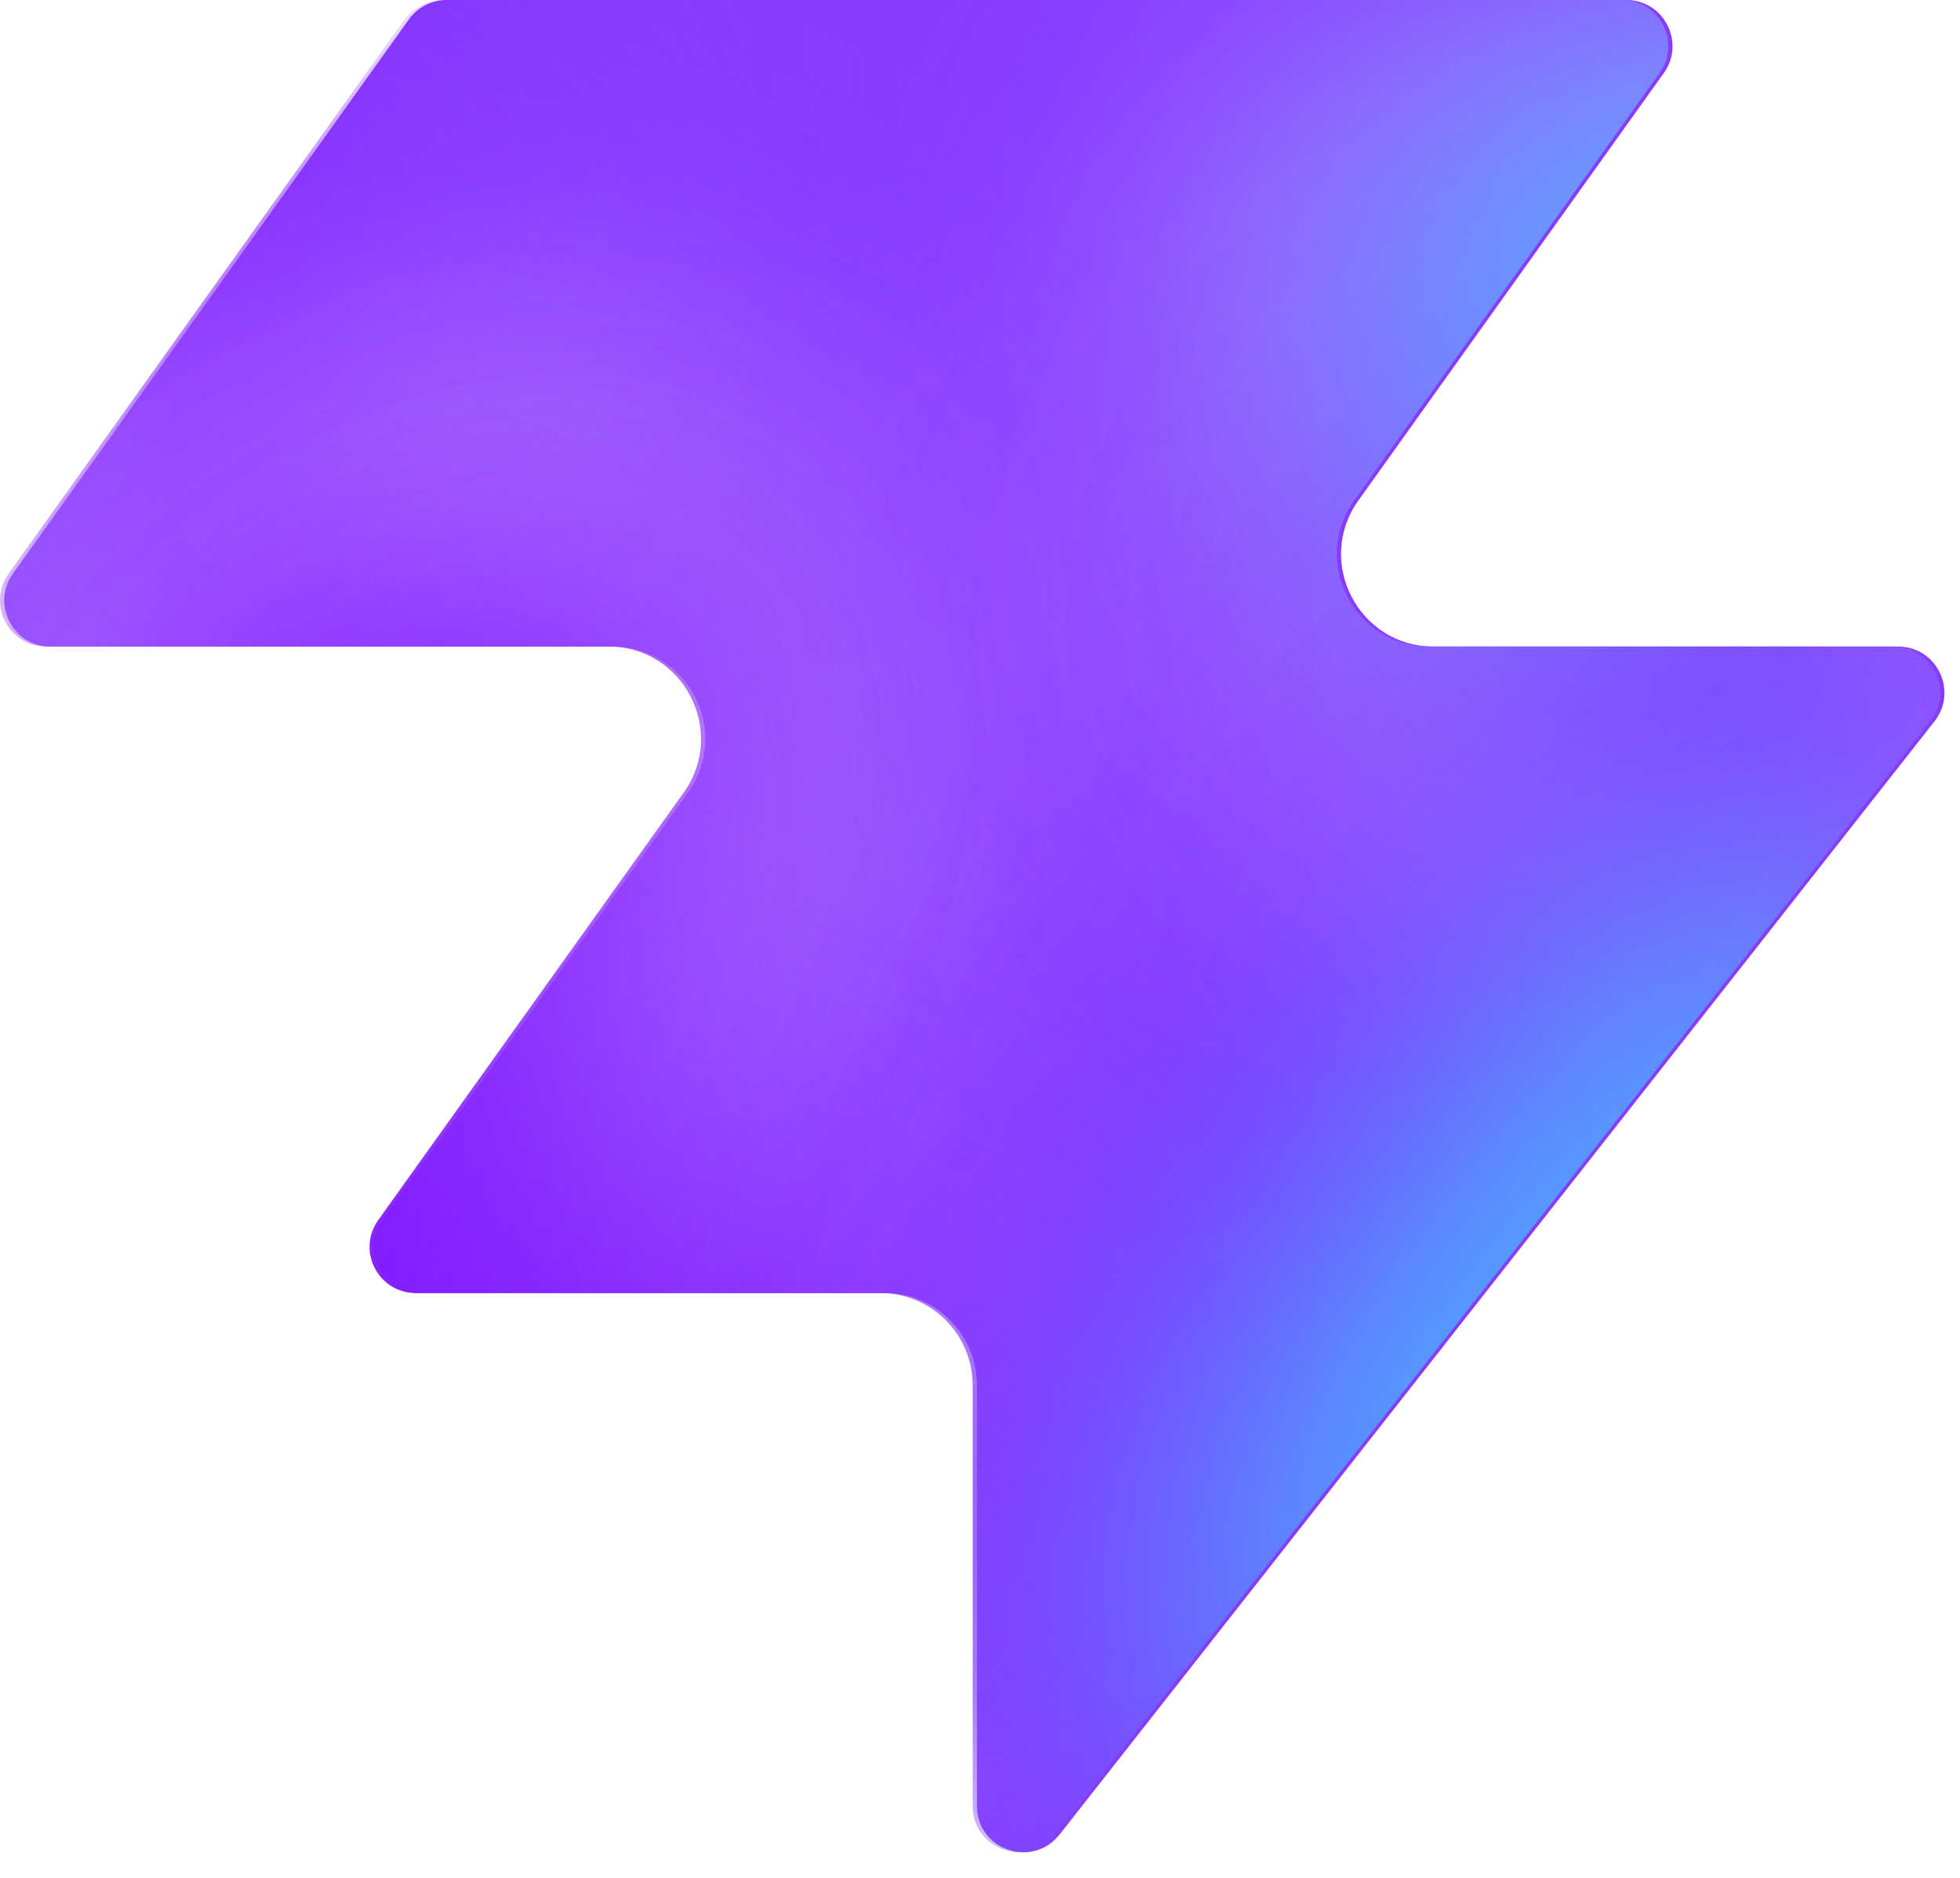
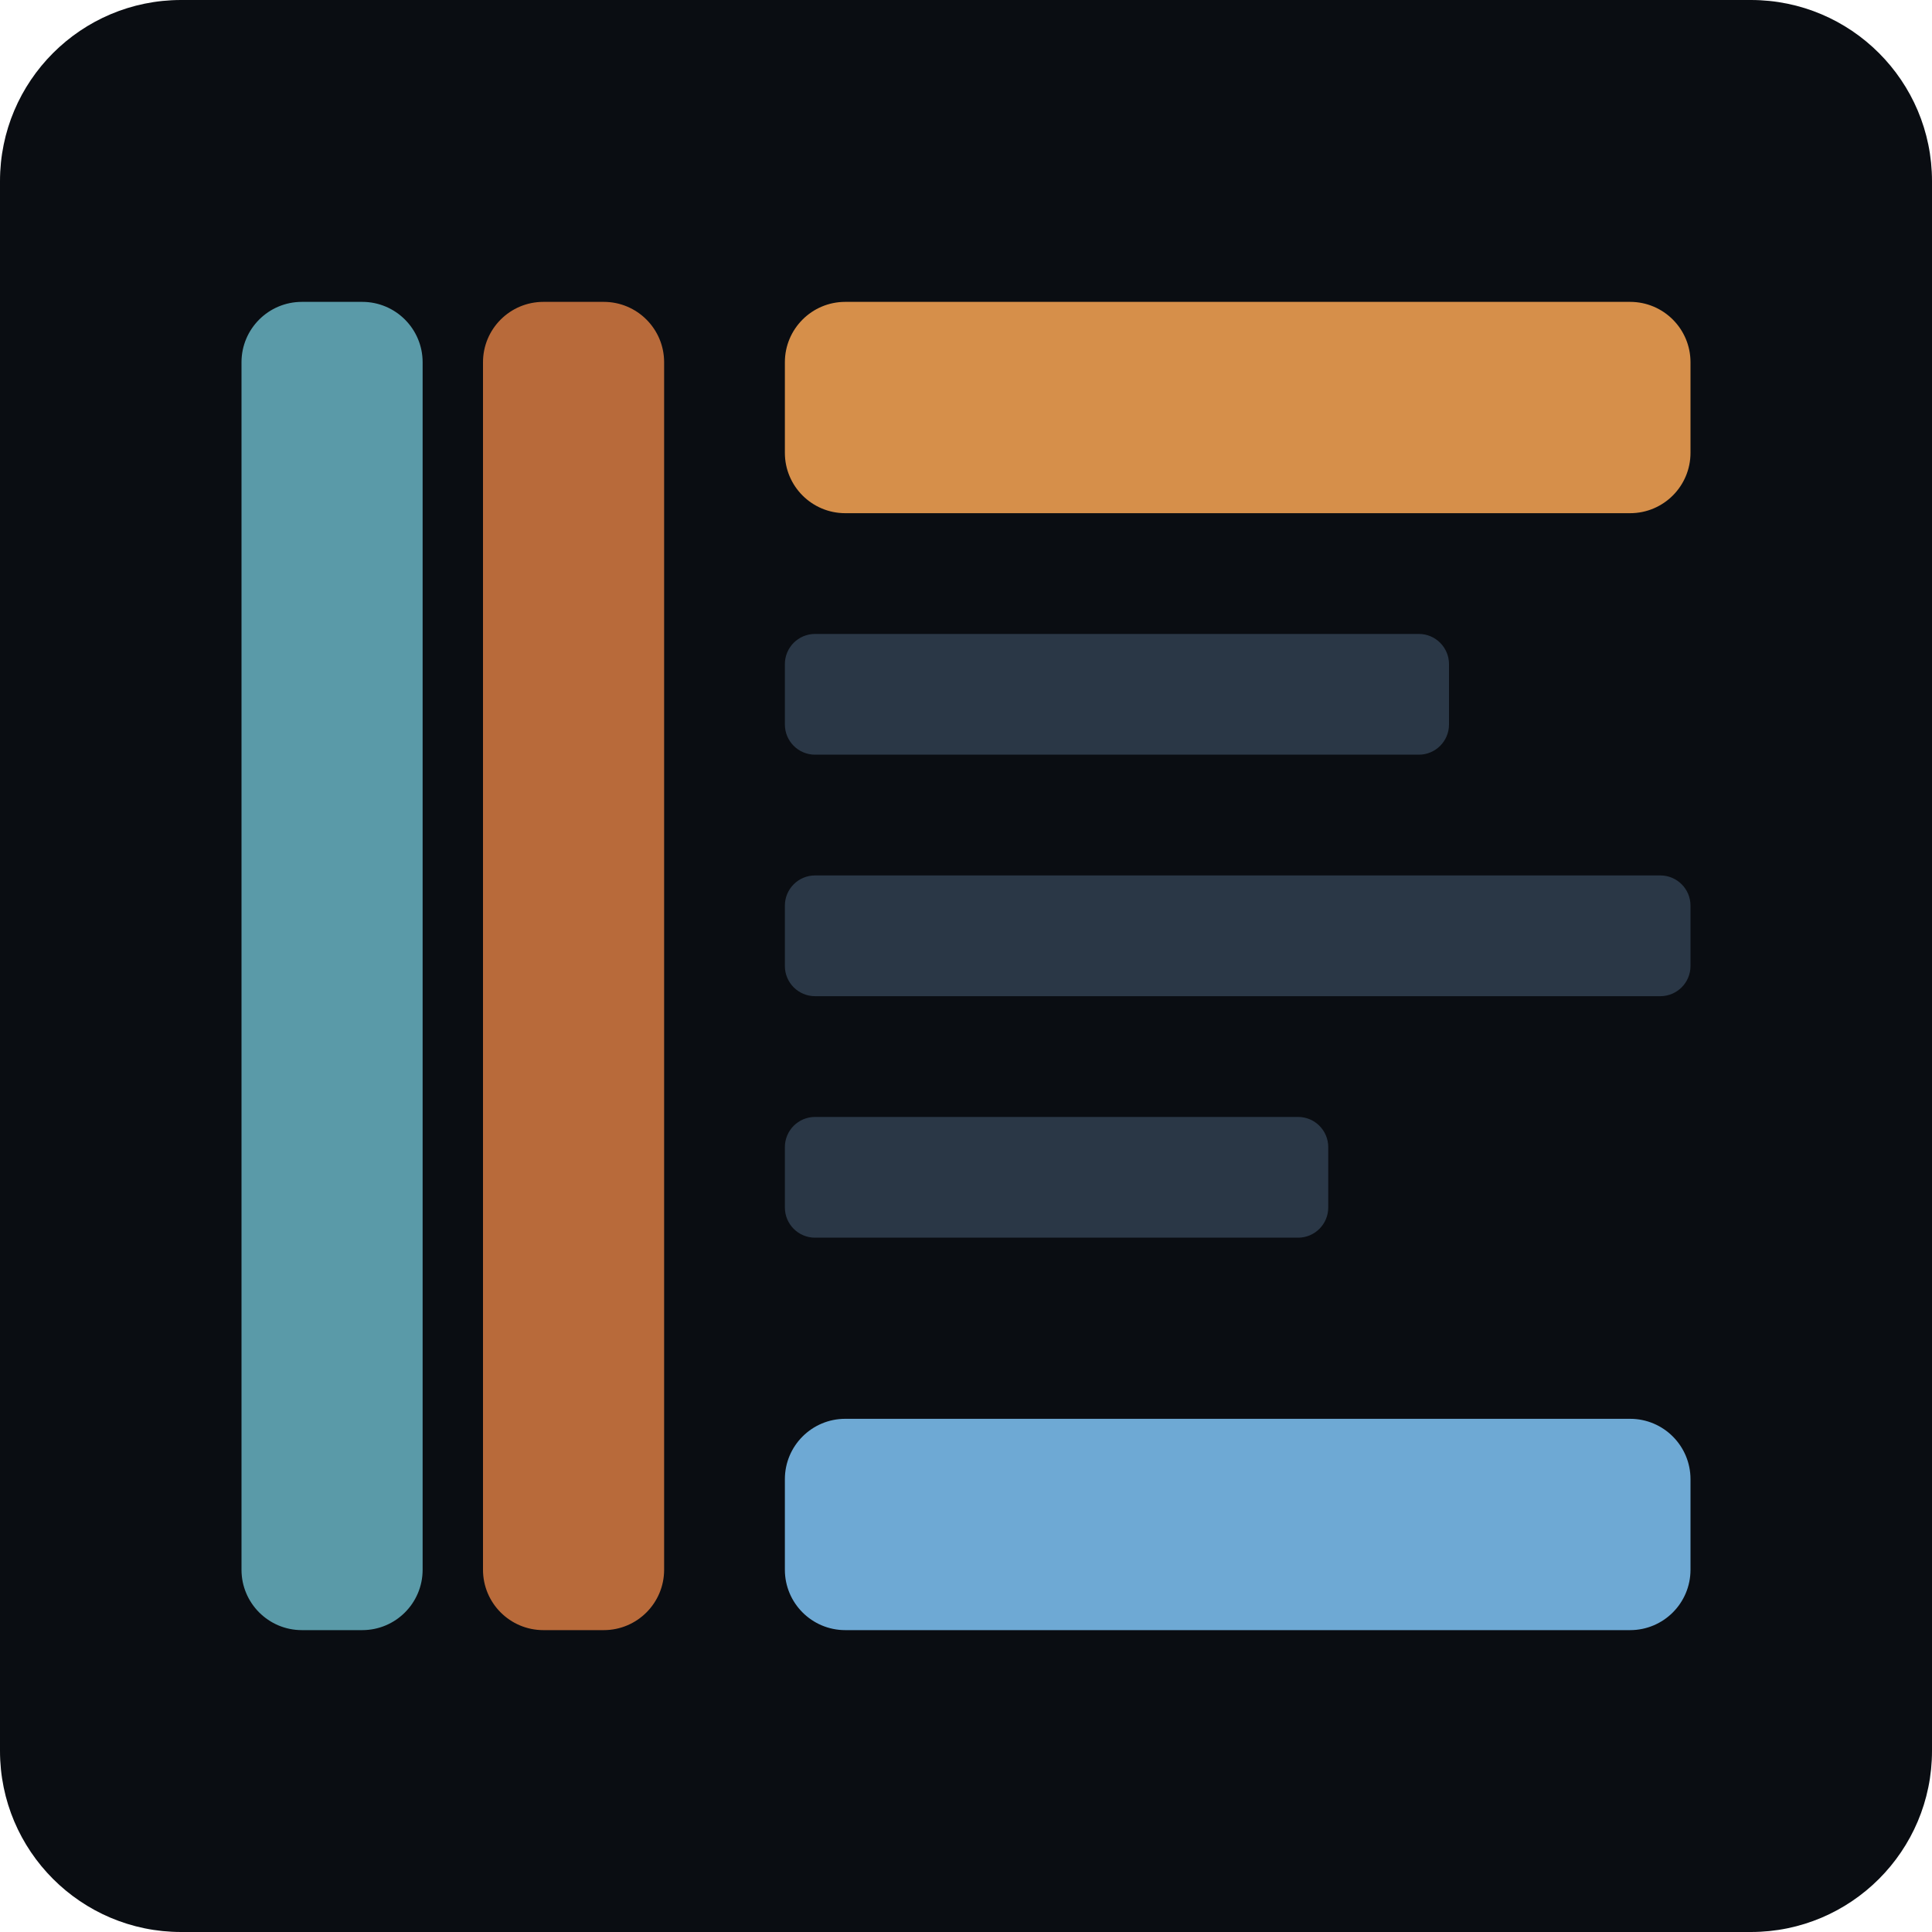
- <svg xmlns="http://www.w3.org/2000/svg" width="48" height="46" fill="none" viewBox="0 0 48 46">
-   <path fill="#863bff" d="M25.946 44.938c-.664.845-2.021.375-2.021-.698V33.937a2.26 2.26 0 0 0-2.262-2.262H10.287c-.92 0-1.456-1.04-.92-1.788l7.48-10.471c1.07-1.497 0-3.578-1.842-3.578H1.237c-.92 0-1.456-1.04-.92-1.788L10.013.474c.214-.297.556-.474.92-.474h28.894c.92 0 1.456 1.04.92 1.788l-7.48 10.471c-1.07 1.498 0 3.579 1.842 3.579h11.377c.943 0 1.473 1.088.89 1.83L25.947 44.94z" style="fill:#863bff;fill:color(display-p3 .525 .23 1);fill-opacity:1" />
-   <mask id="a" width="48" height="46" x="0" y="0" maskUnits="userSpaceOnUse" style="mask-type:alpha">
-     <path fill="#000" d="M25.842 44.938c-.664.844-2.021.375-2.021-.698V33.937a2.26 2.26 0 0 0-2.262-2.262H10.183c-.92 0-1.456-1.04-.92-1.788l7.48-10.471c1.07-1.498 0-3.579-1.842-3.579H1.133c-.92 0-1.456-1.04-.92-1.787L9.91.473c.214-.297.556-.474.92-.474h28.894c.92 0 1.456 1.04.92 1.788l-7.48 10.471c-1.07 1.498 0 3.578 1.842 3.578h11.377c.943 0 1.473 1.088.89 1.832L25.843 44.94z" style="fill:#000;fill-opacity:1" />
-   </mask>
-   <g mask="url(#a)">
-     <g filter="url(#b)">
-       <ellipse cx="5.508" cy="14.704" fill="#ede6ff" rx="5.508" ry="14.704" style="fill:#ede6ff;fill:color(display-p3 .927 .903 1);fill-opacity:1" transform="matrix(.00324 1 1 -.00324 -4.47 31.516)" />
-     </g>
-     <g filter="url(#c)">
-       <ellipse cx="10.399" cy="29.851" fill="#ede6ff" rx="10.399" ry="29.851" style="fill:#ede6ff;fill:color(display-p3 .927 .903 1);fill-opacity:1" transform="matrix(.00324 1 1 -.00324 -39.328 7.883)" />
-     </g>
-     <g filter="url(#d)">
-       <ellipse cx="5.508" cy="30.487" fill="#7e14ff" rx="5.508" ry="30.487" style="fill:#7e14ff;fill:color(display-p3 .492 .077 1);fill-opacity:1" transform="rotate(89.814 -25.913 -14.639)scale(1 -1)" />
-     </g>
-     <g filter="url(#e)">
-       <ellipse cx="5.508" cy="30.599" fill="#7e14ff" rx="5.508" ry="30.599" style="fill:#7e14ff;fill:color(display-p3 .492 .077 1);fill-opacity:1" transform="rotate(89.814 -32.644 -3.334)scale(1 -1)" />
-     </g>
-     <g filter="url(#f)">
-       <ellipse cx="5.508" cy="30.599" fill="#7e14ff" rx="5.508" ry="30.599" style="fill:#7e14ff;fill:color(display-p3 .492 .077 1);fill-opacity:1" transform="matrix(.00324 1 1 -.00324 -34.34 30.47)" />
-     </g>
-     <g filter="url(#g)">
-       <ellipse cx="14.072" cy="22.078" fill="#ede6ff" rx="14.072" ry="22.078" style="fill:#ede6ff;fill:color(display-p3 .927 .903 1);fill-opacity:1" transform="rotate(93.35 24.506 48.493)scale(-1 1)" />
-     </g>
-     <g filter="url(#h)">
-       <ellipse cx="3.47" cy="21.501" fill="#7e14ff" rx="3.47" ry="21.501" style="fill:#7e14ff;fill:color(display-p3 .492 .077 1);fill-opacity:1" transform="rotate(89.009 28.708 47.59)scale(-1 1)" />
-     </g>
-     <g filter="url(#i)">
-       <ellipse cx="3.47" cy="21.501" fill="#7e14ff" rx="3.47" ry="21.501" style="fill:#7e14ff;fill:color(display-p3 .492 .077 1);fill-opacity:1" transform="rotate(89.009 28.708 47.59)scale(-1 1)" />
-     </g>
-     <g filter="url(#j)">
-       <ellipse cx=".387" cy="8.972" fill="#7e14ff" rx="4.407" ry="29.108" style="fill:#7e14ff;fill:color(display-p3 .492 .077 1);fill-opacity:1" transform="rotate(39.51 .387 8.972)" />
-     </g>
-     <g filter="url(#k)">
-       <ellipse cx="47.523" cy="-6.092" fill="#7e14ff" rx="4.407" ry="29.108" style="fill:#7e14ff;fill:color(display-p3 .492 .077 1);fill-opacity:1" transform="rotate(37.892 47.523 -6.092)" />
-     </g>
-     <g filter="url(#l)">
-       <ellipse cx="41.412" cy="6.333" fill="#47bfff" rx="5.971" ry="9.665" style="fill:#47bfff;fill:color(display-p3 .28 .748 1);fill-opacity:1" transform="rotate(37.892 41.412 6.333)" />
-     </g>
-     <g filter="url(#m)">
-       <ellipse cx="-1.879" cy="38.332" fill="#7e14ff" rx="4.407" ry="29.108" style="fill:#7e14ff;fill:color(display-p3 .492 .077 1);fill-opacity:1" transform="rotate(37.892 -1.88 38.332)" />
-     </g>
-     <g filter="url(#n)">
-       <ellipse cx="-1.879" cy="38.332" fill="#7e14ff" rx="4.407" ry="29.108" style="fill:#7e14ff;fill:color(display-p3 .492 .077 1);fill-opacity:1" transform="rotate(37.892 -1.88 38.332)" />
-     </g>
-     <g filter="url(#o)">
-       <ellipse cx="35.651" cy="29.907" fill="#7e14ff" rx="4.407" ry="29.108" style="fill:#7e14ff;fill:color(display-p3 .492 .077 1);fill-opacity:1" transform="rotate(37.892 35.651 29.907)" />
-     </g>
-     <g filter="url(#p)">
-       <ellipse cx="38.418" cy="32.4" fill="#47bfff" rx="5.971" ry="15.297" style="fill:#47bfff;fill:color(display-p3 .28 .748 1);fill-opacity:1" transform="rotate(37.892 38.418 32.4)" />
-     </g>
-   </g>
-   <defs>
-     <filter id="b" width="60.045" height="41.654" x="-19.77" y="16.149" color-interpolation-filters="sRGB" filterUnits="userSpaceOnUse">
-       <feFlood flood-opacity="0" result="BackgroundImageFix" />
-       <feBlend in="SourceGraphic" in2="BackgroundImageFix" result="shape" />
-       <feGaussianBlur result="effect1_foregroundBlur_2002_17158" stdDeviation="7.659" />
-     </filter>
-     <filter id="c" width="90.34" height="51.437" x="-54.613" y="-7.533" color-interpolation-filters="sRGB" filterUnits="userSpaceOnUse">
-       <feFlood flood-opacity="0" result="BackgroundImageFix" />
-       <feBlend in="SourceGraphic" in2="BackgroundImageFix" result="shape" />
-       <feGaussianBlur result="effect1_foregroundBlur_2002_17158" stdDeviation="7.659" />
-     </filter>
-     <filter id="d" width="79.355" height="29.4" x="-49.64" y="2.03" color-interpolation-filters="sRGB" filterUnits="userSpaceOnUse">
-       <feFlood flood-opacity="0" result="BackgroundImageFix" />
-       <feBlend in="SourceGraphic" in2="BackgroundImageFix" result="shape" />
-       <feGaussianBlur result="effect1_foregroundBlur_2002_17158" stdDeviation="4.596" />
-     </filter>
-     <filter id="e" width="79.579" height="29.4" x="-45.045" y="20.029" color-interpolation-filters="sRGB" filterUnits="userSpaceOnUse">
-       <feFlood flood-opacity="0" result="BackgroundImageFix" />
-       <feBlend in="SourceGraphic" in2="BackgroundImageFix" result="shape" />
-       <feGaussianBlur result="effect1_foregroundBlur_2002_17158" stdDeviation="4.596" />
-     </filter>
-     <filter id="f" width="79.579" height="29.4" x="-43.513" y="21.178" color-interpolation-filters="sRGB" filterUnits="userSpaceOnUse">
-       <feFlood flood-opacity="0" result="BackgroundImageFix" />
-       <feBlend in="SourceGraphic" in2="BackgroundImageFix" result="shape" />
-       <feGaussianBlur result="effect1_foregroundBlur_2002_17158" stdDeviation="4.596" />
-     </filter>
-     <filter id="g" width="74.749" height="58.852" x="15.756" y="-17.901" color-interpolation-filters="sRGB" filterUnits="userSpaceOnUse">
-       <feFlood flood-opacity="0" result="BackgroundImageFix" />
-       <feBlend in="SourceGraphic" in2="BackgroundImageFix" result="shape" />
-       <feGaussianBlur result="effect1_foregroundBlur_2002_17158" stdDeviation="7.659" />
-     </filter>
-     <filter id="h" width="61.377" height="25.362" x="23.548" y="2.284" color-interpolation-filters="sRGB" filterUnits="userSpaceOnUse">
-       <feFlood flood-opacity="0" result="BackgroundImageFix" />
-       <feBlend in="SourceGraphic" in2="BackgroundImageFix" result="shape" />
-       <feGaussianBlur result="effect1_foregroundBlur_2002_17158" stdDeviation="4.596" />
-     </filter>
-     <filter id="i" width="61.377" height="25.362" x="23.548" y="2.284" color-interpolation-filters="sRGB" filterUnits="userSpaceOnUse">
-       <feFlood flood-opacity="0" result="BackgroundImageFix" />
-       <feBlend in="SourceGraphic" in2="BackgroundImageFix" result="shape" />
-       <feGaussianBlur result="effect1_foregroundBlur_2002_17158" stdDeviation="4.596" />
-     </filter>
-     <filter id="j" width="56.045" height="63.649" x="-27.636" y="-22.853" color-interpolation-filters="sRGB" filterUnits="userSpaceOnUse">
-       <feFlood flood-opacity="0" result="BackgroundImageFix" />
-       <feBlend in="SourceGraphic" in2="BackgroundImageFix" result="shape" />
-       <feGaussianBlur result="effect1_foregroundBlur_2002_17158" stdDeviation="4.596" />
-     </filter>
-     <filter id="k" width="54.814" height="64.646" x="20.116" y="-38.415" color-interpolation-filters="sRGB" filterUnits="userSpaceOnUse">
-       <feFlood flood-opacity="0" result="BackgroundImageFix" />
-       <feBlend in="SourceGraphic" in2="BackgroundImageFix" result="shape" />
-       <feGaussianBlur result="effect1_foregroundBlur_2002_17158" stdDeviation="4.596" />
-     </filter>
-     <filter id="l" width="33.541" height="35.313" x="24.641" y="-11.323" color-interpolation-filters="sRGB" filterUnits="userSpaceOnUse">
-       <feFlood flood-opacity="0" result="BackgroundImageFix" />
-       <feBlend in="SourceGraphic" in2="BackgroundImageFix" result="shape" />
-       <feGaussianBlur result="effect1_foregroundBlur_2002_17158" stdDeviation="4.596" />
-     </filter>
-     <filter id="m" width="54.814" height="64.646" x="-29.286" y="6.009" color-interpolation-filters="sRGB" filterUnits="userSpaceOnUse">
-       <feFlood flood-opacity="0" result="BackgroundImageFix" />
-       <feBlend in="SourceGraphic" in2="BackgroundImageFix" result="shape" />
-       <feGaussianBlur result="effect1_foregroundBlur_2002_17158" stdDeviation="4.596" />
-     </filter>
-     <filter id="n" width="54.814" height="64.646" x="-29.286" y="6.009" color-interpolation-filters="sRGB" filterUnits="userSpaceOnUse">
-       <feFlood flood-opacity="0" result="BackgroundImageFix" />
-       <feBlend in="SourceGraphic" in2="BackgroundImageFix" result="shape" />
-       <feGaussianBlur result="effect1_foregroundBlur_2002_17158" stdDeviation="4.596" />
-     </filter>
-     <filter id="o" width="54.814" height="64.646" x="8.244" y="-2.416" color-interpolation-filters="sRGB" filterUnits="userSpaceOnUse">
-       <feFlood flood-opacity="0" result="BackgroundImageFix" />
-       <feBlend in="SourceGraphic" in2="BackgroundImageFix" result="shape" />
-       <feGaussianBlur result="effect1_foregroundBlur_2002_17158" stdDeviation="4.596" />
-     </filter>
-     <filter id="p" width="39.409" height="43.623" x="18.713" y="10.588" color-interpolation-filters="sRGB" filterUnits="userSpaceOnUse">
-       <feFlood flood-opacity="0" result="BackgroundImageFix" />
-       <feBlend in="SourceGraphic" in2="BackgroundImageFix" result="shape" />
-       <feGaussianBlur result="effect1_foregroundBlur_2002_17158" stdDeviation="4.596" />
-     </filter>
-   </defs>
+ <svg xmlns="http://www.w3.org/2000/svg" viewBox="0 0 64 64">
+   <rect width="64" height="64" rx="6" fill="#0a0d12" />
+   <rect x="8" y="10" width="6" height="44" rx="2" fill="#5a9aa8" />
+   <rect x="16" y="10" width="6" height="44" rx="2" fill="#b86a3a" />
+   <rect x="26" y="10" width="30" height="7" rx="2" fill="#d68f4a" />
+   <rect x="26" y="21" width="22" height="4" rx="1" fill="#2a3746" />
+   <rect x="26" y="29" width="30" height="4" rx="1" fill="#2a3746" />
+   <rect x="26" y="37" width="18" height="4" rx="1" fill="#2a3746" />
+   <rect x="26" y="47" width="30" height="7" rx="2" fill="#6ea9d4" />
</svg>
